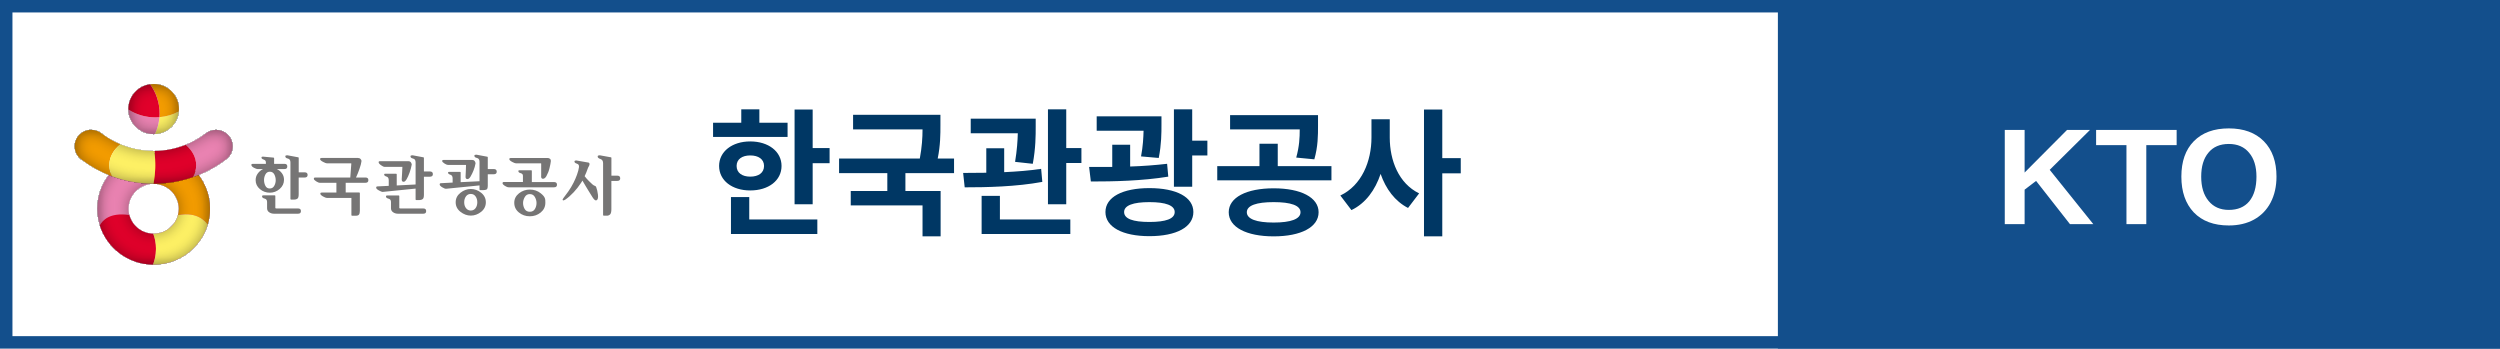
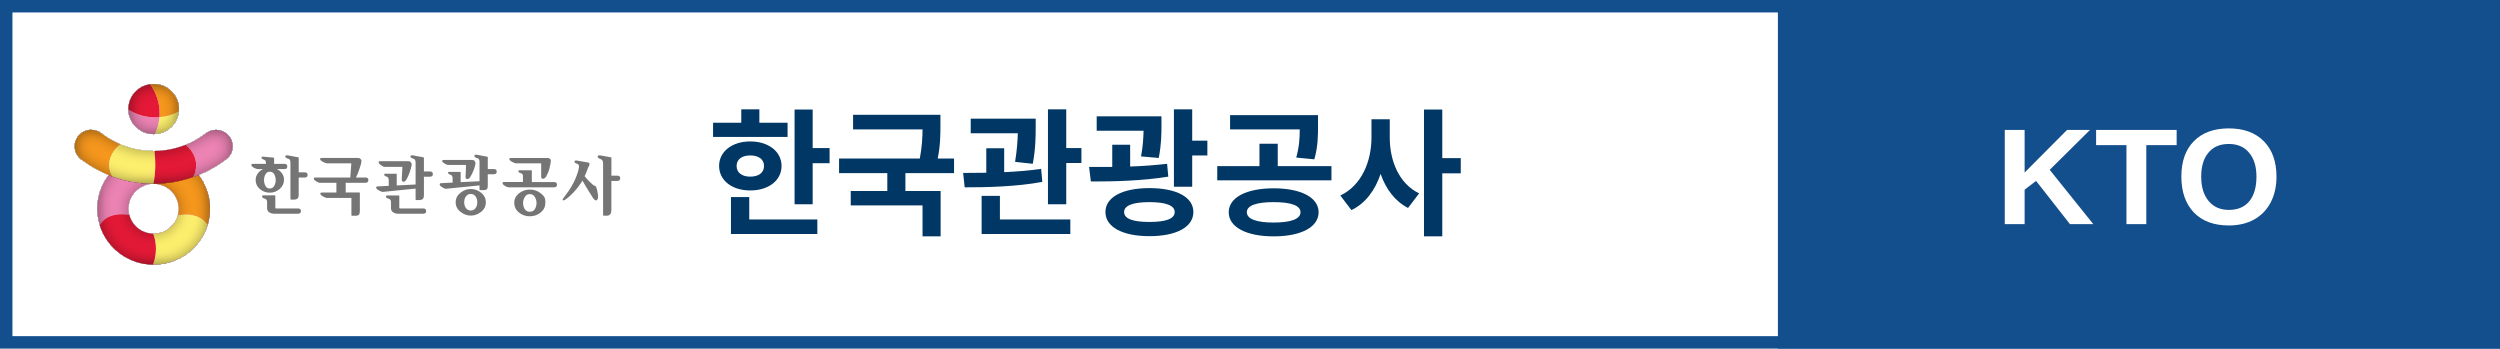
<svg xmlns="http://www.w3.org/2000/svg" width="200.8" height="28" viewBox="0 0 200.8 28" role="img" aria-label="한국관광공사 KTO">
  <defs>
    <clipPath id="badge-shape">
      <rect width="200.8" height="28" rx="0" />
    </clipPath>
  </defs>
  <g clip-path="url(#badge-shape)">
    <rect width="200.8" height="28" rx="0" fill="#ffffff" />
    <path d="M142.8 0h58v28h-58z" fill="#134f8c" />
  </g>
  <rect x="0.5" y="0.5" width="199.8" height="27" rx="0" fill="none" stroke="#134f8c" />
  <g transform="translate(6.000 6.750) scale(0.315217)">
    <path fill="#767575" d="M50.82 20.335h2.636q.712-.001.712.665c0 .447-.238.666-.712.666h-1.949c.54.251.983.616 1.318 1.095.344.47.508 1.015.508 1.631 0 .917-.36 1.688-1.089 2.329s-1.572.966-2.521.966a3.84 3.84 0 0 1-2.53-.917q-1.09-.926-1.089-2.288c0-.625.18-1.185.532-1.672a3.6 3.6 0 0 1 1.335-1.136h-1.35c-.197 0-.517-.114-.95-.34-.434-.228-.655-.48-.655-.747 0-.122.049-.195.163-.22.099-.024.189-.032.27-.032h3.267v-.39c0-.348-.188-.576-.565-.697-.369-.122-.557-.284-.557-.503 0-.098.033-.17.099-.203a.6.6 0 0 1 .261-.049l2.694.252c.057 0 .09.016.122.04.033.033.041.073.041.13v1.42zm.294 11.133q-.002.136.058.186c.04.033.106.05.212.05h5.534c.483 0 .729.226.729.673 0 .446-.246.665-.729.665h-6.156q-.663 0-1.203-.365c-.36-.235-.54-.584-.54-1.023v-1.622c0-.455-.213-.739-.639-.844q-.638-.159-.638-.56c0-.122.032-.195.106-.227a.9.9 0 0 1 .287-.04h2.824c.049 0 .098.015.122.04a.2.2 0 0 1 .041.13v2.937zm-2.873-7.01q0 .763.344 1.468.345.692 1.121.69c.508 0 .884-.228 1.138-.674q.379-.68.377-1.444a3.2 3.2 0 0 0-.36-1.477q-.367-.681-1.138-.682c-.5 0-.868.228-1.114.674a3 3 0 0 0-.368 1.444m8.833-1.964h1.498c.516 0 .777.219.777.665q-.002.667-.777.665h-1.498v4.285c0 .576-.107.949-.328 1.103-.22.162-.49.236-.818.236h-.794a.16.16 0 0 1-.115-.05.16.16 0 0 1-.05-.113v-9.323c0-.56-.22-.876-.654-.974-.434-.09-.647-.276-.647-.568q-.001-.183.156-.219.16-.048.368-.049l2.726.511c.057 0 .099.017.123.041.033.033.041.065.041.122v3.668zm13.146 1.329.263-3.513c0-.033 0-.057-.009-.073s-.032-.033-.09-.033h-6.14c-.18 0-.507-.13-.99-.381-.483-.26-.728-.487-.728-.706q.002-.185.139-.235a.8.8 0 0 1 .254-.049h9.225c.279 0 .508.081.688.26.18.17.262.373.237.608-.04.438-.213 1.08-.507 1.915a19 19 0 0 1-.884 2.2h2.406c.5 0 .745.226.745.673 0 .446-.245.673-.745.673H69.05v2.475h3.446a.2.2 0 0 1 .115.04c.033.025.049.074.049.13v4.496c0 .446-.074.763-.221.965-.147.195-.426.292-.819.292h-.95a.16.16 0 0 1-.114-.048.16.16 0 0 1-.049-.114v-4.381h-6.205c-.254 0-.598-.13-1.048-.382-.442-.26-.663-.487-.663-.69 0-.146.05-.235.14-.26q.137-.038.286-.04h3.667V25.17h-4.158c-.287 0-.623-.13-1.007-.381q-.58-.38-.581-.625c0-.13.024-.227.073-.268.041-.048.123-.065.246-.065h8.964zm16.66 2.818-8.424.852c-.164 0-.483-.122-.942-.382q-.697-.379-.696-.697c0-.138.033-.22.099-.268a.6.6 0 0 1 .294-.065l2.808-.138v-1.436c0-.52-.196-.828-.581-.933-.385-.114-.581-.284-.581-.52 0-.089.024-.146.065-.162a.4.4 0 0 1 .18-.032h2.792q.086.002.122.04.04.037.041.122v2.824l4.806-.252v-5.631c0-.56-.213-.876-.655-.974-.426-.09-.647-.276-.647-.568q-.002-.183.156-.219.157-.048.376-.049l2.726.511c.057 0 .098.017.123.041.033.033.04.065.04.122v3.448h1.507c.516 0 .778.228.778.674s-.254.665-.778.665h-1.506v4.617c0 .576-.107.95-.336 1.104-.22.154-.49.235-.827.235h-.794a.16.16 0 0 1-.114-.049.16.16 0 0 1-.05-.113V26.64zm-2.31-2.378c-.286.48-.572.698-.859.641-.295-.048-.417-.3-.376-.746.024-.422.049-.925.09-1.51a81 81 0 0 0 .073-1.55h-4.576c-.188 0-.483-.137-.876-.421q-.599-.426-.597-.73c0-.122.024-.203.082-.236a.4.4 0 0 1 .212-.048h7.319c.442 0 .712.276.827.82a12.5 12.5 0 0 1-.549 2.06q-.391 1.085-.77 1.72m-1.866 7.206q-.002.136.058.186c.04.033.106.05.212.05h5.862c.483 0 .72.226.72.673 0 .446-.237.665-.72.665h-6.492q-.663 0-1.203-.365a1.16 1.16 0 0 1-.549-1.023v-1.606q0-.683-.638-.844-.639-.158-.639-.56.002-.183.115-.219a.7.7 0 0 1 .286-.04h2.825a.2.2 0 0 1 .13.04q.04.036.041.122v2.92zm20.447-5.638-8.49.852c-.237.025-.58-.105-1.014-.373S93 25.798 93 25.595q0-.195.098-.268a.56.56 0 0 1 .295-.065l2.906-.154v-1.063c0-.511-.197-.828-.581-.941-.385-.114-.581-.284-.581-.52q.002-.133.065-.17a.4.4 0 0 1 .18-.032h2.792c.057 0 .098.008.13.04.033.025.041.065.041.122v2.459l4.806-.236V19.81c0-.56-.221-.877-.655-.974-.434-.09-.655-.276-.655-.568 0-.122.049-.195.156-.22a1.3 1.3 0 0 1 .368-.048l2.726.511q.085.002.123.04a.18.18 0 0 1 .041.123v2.986h1.506c.516 0 .778.219.778.665s-.262.665-.778.665h-1.506v2.873q.002.876-.328 1.022-.333.147-.827.146h-.786a.15.15 0 0 1-.114-.048.16.16 0 0 1-.049-.114zm-2.284-2.255q-.43.716-.884.64c-.303-.048-.434-.3-.385-.746q.025-.633.066-1.412c.024-.52.04-.998.049-1.444h-4.61c-.204 0-.507-.122-.883-.365-.385-.252-.582-.455-.582-.617q-.002-.185.082-.235a.43.43 0 0 1 .213-.049h7.384c.442 0 .712.276.827.82a8.7 8.7 0 0 1-.532 1.874 11 11 0 0 1-.745 1.534m.065 3.164c.95 0 1.818.317 2.628.958q1.203.96 1.203 2.434 0 1.473-1.203 2.434c-.81.641-1.678.958-2.628.958q-1.4.002-2.627-.958-1.228-.96-1.228-2.434 0-1.473 1.228-2.434c.818-.641 1.686-.958 2.627-.958m-1.686 3.392q0 .902.467 1.501t1.203.6q.776-.002 1.22-.6c.294-.398.45-.9.45-1.501s-.156-1.104-.45-1.518q-.444-.608-1.22-.608c-.508 0-.909.203-1.212.608-.302.414-.458.917-.458 1.518m14.967-5.149v-1.606c0-.35-.188-.568-.581-.666-.385-.097-.581-.276-.581-.519q.002-.181.115-.203c.073-.008.155-.016.229-.016h2.922q.086.002.123.04.04.038.041.122v2.84h5.665c.491 0 .745.227.745.674 0 .446-.246.665-.745.665h-11.543q-.43.002-1.007-.373-.575-.378-.573-.633c0-.13.025-.22.066-.268q.062-.073.246-.073h4.878zm-1.751-4.77c-.205 0-.549-.13-1.015-.382-.467-.26-.704-.487-.704-.706q.002-.185.139-.235a.8.8 0 0 1 .253-.05h9.333c.278 0 .491.074.654.228s.222.34.205.576c-.041.43-.155 1.023-.335 1.77a8 8 0 0 1-.795 2.044q-.403.706-.916.681c-.344-.008-.483-.292-.418-.835v-2.995q.002-.048-.008-.073c0-.016-.033-.032-.09-.032h-6.303zm3.52 6.677q1.586 0 2.767.95c1.181.95 1.178 1.444 1.178 2.41 0 1.006-.393 1.825-1.178 2.474-.786.65-1.711.974-2.784.974s-1.997-.324-2.783-.974c-.786-.64-1.179-1.468-1.179-2.474 0-.966.409-1.77 1.212-2.41a4.36 4.36 0 0 1 2.767-.95m-1.736 3.425c0 .551.139 1.054.409 1.525q.416.706 1.31.706c.59 0 1.032-.235 1.302-.706.278-.47.409-.974.409-1.525 0-.504-.131-1.007-.409-1.51s-.712-.762-1.302-.762c-.573 0-.998.251-1.285.762-.295.503-.434 1.006-.434 1.51m15.128-5.719q-.087.17-.188.325a7 7 0 0 1-.213.324 17 17 0 0 1-1.817 2.32c-.721.772-1.433 1.397-2.145 1.884-.311.202-.516.251-.63.154-.107-.106-.058-.284.147-.544a33 33 0 0 0 1.253-1.696 18 18 0 0 0 1.334-2.231 18 18 0 0 0 .876-2.037c.262-.738.434-1.363.499-1.89.074-.48-.09-.78-.516-.91-.417-.121-.63-.308-.63-.543q-.002-.17.131-.22a.7.7 0 0 1 .311-.064l2.923.511c.221 0 .352.065.417.179a.57.57 0 0 1 .041.39c-.098.437-.254.445-.458 1.046-.205.6-.459 1.233-.77 1.89.319.422.68.828 1.089 1.234q.615.584.925.876c.254.211.45.325.598.35.139.023.253.129.327.316.205.51.352 1.16.45 1.939.09.779-.033 1.258-.344 1.42-.278.146-.622-.106-1.023-.747a84 84 0 0 1-1.138-1.833 41 41 0 0 0-.753-1.25 34 34 0 0 0-.696-1.193m7.376-1.25h1.506c.491 0 .745.228.745.674s-.254.665-.745.665h-1.506v7.19c0 .681-.106 1.12-.327 1.347a1.12 1.12 0 0 1-.827.324h-.786a.2.2 0 0 1-.123-.049.16.16 0 0 1-.049-.113V20.165c0-.568-.229-.925-.696-1.071q-.687-.219-.687-.633-.002-.183.155-.244c.106-.04.229-.065.377-.065l2.807.511c.058 0 .099.017.123.041a.18.18 0 0 1 .041.122v4.52z" />
    <g filter="url(#a)">
-       <path fill="#eb83b2" d="M20.114 17.559c-7.925 0-14.343 6.37-14.343 14.216 0 7.855 6.427 14.224 14.343 14.224 7.924 0 14.35-6.37 14.35-14.224-.008-7.847-6.426-14.216-14.35-14.216m0 20.594c-3.586 0-6.427-2.84-6.427-6.378 0-3.522 2.882-6.37 6.427-6.37 3.552 0 6.434 2.856 6.434 6.37-.008 3.522-2.882 6.378-6.434 6.378" />
-       <path fill="#e1002a" d="M6.41 36.004c1.801 5.753 7.18 9.932 13.556 9.997 1.433-3.781.5-6.735.041-7.846a6.405 6.405 0 0 1-6.107-4.78c-4.944-.722-6.819 1.355-7.49 2.63" />
-       <path fill="#fff265" d="M20.121 46c6.508 0 12.001-4.31 13.753-10.2-.475-.714-2.603-3.36-7.54-2.402a6.41 6.41 0 0 1-6.213 4.755h-.123c.262.633 1.466 3.903-.049 7.846z" />
-       <path fill="#f49c00" d="M20.113 17.559h-.04v7.846h.04c3.553 0 6.435 2.856 6.435 6.37 0 .64-.099 1.25-.27 1.826.024-.073.049-.138.065-.211 4.912-.95 7.048 1.68 7.54 2.401.376-1.273.58-2.62.58-4.016-.008-7.847-6.426-14.216-14.35-14.216" />
+       <path fill="#ee84b5" d="M20.114 17.559c-7.925 0-14.343 6.37-14.343 14.216 0 7.855 6.427 14.224 14.343 14.224 7.924 0 14.35-6.37 14.35-14.224-.008-7.847-6.426-14.216-14.35-14.216m0 20.594c-3.586 0-6.427-2.84-6.427-6.378 0-3.522 2.882-6.37 6.427-6.37 3.552 0 6.434 2.856 6.434 6.37-.008 3.522-2.882 6.378-6.434 6.378" />
+       <path fill="#e51937" d="M6.41 36.004c1.801 5.753 7.18 9.932 13.556 9.997 1.433-3.781.5-6.735.041-7.846a6.405 6.405 0 0 1-6.107-4.78c-4.944-.722-6.819 1.355-7.49 2.63" />
+       <path fill="#fff16e" d="M20.121 46c6.508 0 12.001-4.31 13.753-10.2-.475-.714-2.603-3.36-7.54-2.402a6.41 6.41 0 0 1-6.213 4.755h-.123c.262.633 1.466 3.903-.049 7.846z" />
+       <path fill="#f8981d" d="M20.113 17.559h-.04v7.846h.04c3.553 0 6.435 2.856 6.435 6.37 0 .64-.099 1.25-.27 1.826.024-.073.049-.138.065-.211 4.912-.95 7.048 1.68 7.54 2.401.376-1.273.58-2.62.58-4.016-.008-7.847-6.426-14.216-14.35-14.216" />
    </g>
    <g filter="url(#b)">
-       <path fill="#fff265" d="M20.45 12.74c3.184-.162 5.754-2.62 6.057-5.736a12.7 12.7 0 0 1-4.928 1.452 12.2 12.2 0 0 1-1.13 4.285" />
-       <path fill="#f49c00" d="M20.114 0c-.303 0-.606.024-.9.065a12.47 12.47 0 0 1 2.373 8.382 12.5 12.5 0 0 0 4.928-1.452c.025-.203.033-.414.033-.625C26.54 2.856 23.666 0 20.114 0" />
-       <path fill="#eb83b2" d="M20.515 8.496c-2.513 0-4.855-.73-6.828-1.988.074 3.456 2.923 6.232 6.427 6.232.114 0 .229 0 .335-.009a12.4 12.4 0 0 0 1.13-4.292 9 9 0 0 1-1.064.057" />
-       <path fill="#e1002a" d="M13.688 6.371v.138a12.73 12.73 0 0 0 6.827 1.988q.542 0 1.072-.049.04-.498.041-.998c0-2.758-.9-5.306-2.415-7.384-3.127.43-5.526 3.092-5.526 6.305" />
+       <path fill="#fff16e" d="M20.45 12.74c3.184-.162 5.754-2.62 6.057-5.736a12.7 12.7 0 0 1-4.928 1.452 12.2 12.2 0 0 1-1.13 4.285" />
+       <path fill="#f8981d" d="M20.114 0c-.303 0-.606.024-.9.065a12.47 12.47 0 0 1 2.373 8.382 12.5 12.5 0 0 0 4.928-1.452c.025-.203.033-.414.033-.625C26.54 2.856 23.666 0 20.114 0" />
+       <path fill="#ee84b5" d="M20.515 8.496c-2.513 0-4.855-.73-6.828-1.988.074 3.456 2.923 6.232 6.427 6.232.114 0 .229 0 .335-.009a12.4 12.4 0 0 0 1.13-4.292 9 9 0 0 1-1.064.057" />
+       <path fill="#e51937" d="M13.688 6.371v.138a12.73 12.73 0 0 0 6.827 1.988q.542 0 1.072-.049.04-.498.041-.998c0-2.758-.9-5.306-2.415-7.384-3.127.43-5.526 3.092-5.526 6.305" />
    </g>
    <g filter="url(#c)">
-       <path fill="#eb83b2" d="M36.003 11.7a4.2 4.2 0 0 0-2.71.981 22 22 0 0 1-5.01 2.816c1.662 1.387 2.669 3.197 2.669 5.177 0 1.07-.295 2.093-.827 3.026a30.4 30.4 0 0 0 8.677-4.706 4.15 4.15 0 0 0 1.425-3.124c0-2.313-1.891-4.179-4.224-4.17" />
-       <path fill="#f49c00" d="M11.633 15.368a21.8 21.8 0 0 1-4.7-2.694 4.23 4.23 0 0 0-2.725-.99C1.883 11.684 0 13.558 0 15.863a4.17 4.17 0 0 0 1.883 3.472 30 30 0 0 0 7.302 4.041c.123.049.237.09.36.13-.467-.884-.729-1.842-.729-2.84 0-2.028 1.065-3.895 2.816-5.299" />
-       <path fill="#e1002a" d="M28.291 15.496a22 22 0 0 1-7.998 1.566 26 26 0 0 1 .238 3.505c0 1.656-.156 3.27-.459 4.812h.05c3.503 0 6.868-.6 10.003-1.68.532-.933.827-1.955.827-3.026 0-1.98-1.007-3.79-2.66-5.177" />
-       <path fill="#fff265" d="M11.633 15.367c-1.752 1.412-2.824 3.27-2.824 5.307 0 .998.262 1.956.728 2.84a30.6 30.6 0 0 0 10.536 1.866 25.7 25.7 0 0 0 .22-8.317h-.155c-3.02.008-5.886-.6-8.505-1.696" />
+       <path fill="#ee84b5" d="M36.003 11.7a4.2 4.2 0 0 0-2.71.981 22 22 0 0 1-5.01 2.816c1.662 1.387 2.669 3.197 2.669 5.177 0 1.07-.295 2.093-.827 3.026a30.4 30.4 0 0 0 8.677-4.706 4.15 4.15 0 0 0 1.425-3.124c0-2.313-1.891-4.179-4.224-4.17" />
+       <path fill="#f8981d" d="M11.633 15.368a21.8 21.8 0 0 1-4.7-2.694 4.23 4.23 0 0 0-2.725-.99C1.883 11.684 0 13.558 0 15.863a4.17 4.17 0 0 0 1.883 3.472 30 30 0 0 0 7.302 4.041c.123.049.237.09.36.13-.467-.884-.729-1.842-.729-2.84 0-2.028 1.065-3.895 2.816-5.299" />
+       <path fill="#e51937" d="M28.291 15.496a22 22 0 0 1-7.998 1.566 26 26 0 0 1 .238 3.505c0 1.656-.156 3.27-.459 4.812h.05c3.503 0 6.868-.6 10.003-1.68.532-.933.827-1.955.827-3.026 0-1.98-1.007-3.79-2.66-5.177" />
+       <path fill="#fff16e" d="M11.633 15.367c-1.752 1.412-2.824 3.27-2.824 5.307 0 .998.262 1.956.728 2.84a30.6 30.6 0 0 0 10.536 1.866 25.7 25.7 0 0 0 .22-8.317h-.155c-3.02.008-5.886-.6-8.505-1.696" />
    </g>
    <defs>
      <filter id="a" width="28.692" height="28.442" x="5.771" y="17.559" color-interpolation-filters="sRGB" filterUnits="userSpaceOnUse">
        <feFlood flood-opacity="0" result="BackgroundImageFix" />
        <feBlend in="SourceGraphic" in2="BackgroundImageFix" result="shape" />
        <feColorMatrix in="SourceAlpha" result="hardAlpha" values="0 0 0 0 0 0 0 0 0 0 0 0 0 0 0 0 0 0 127 0" />
        <feOffset />
        <feGaussianBlur stdDeviation="2" />
        <feComposite in2="hardAlpha" k2="-1" k3="1" operator="arithmetic" />
        <feColorMatrix values="0 0 0 0 0 0 0 0 0 0 0 0 0 0 0 0 0 0 0.4 0" />
        <feBlend in2="shape" result="effect1_innerShadow_792_2334" />
      </filter>
      <filter id="b" width="12.86" height="12.741" x="13.688" y="0" color-interpolation-filters="sRGB" filterUnits="userSpaceOnUse">
        <feFlood flood-opacity="0" result="BackgroundImageFix" />
        <feBlend in="SourceGraphic" in2="BackgroundImageFix" result="shape" />
        <feColorMatrix in="SourceAlpha" result="hardAlpha" values="0 0 0 0 0 0 0 0 0 0 0 0 0 0 0 0 0 0 127 0" />
        <feOffset />
        <feGaussianBlur stdDeviation="2" />
        <feComposite in2="hardAlpha" k2="-1" k3="1" operator="arithmetic" />
        <feColorMatrix values="0 0 0 0 0 0 0 0 0 0 0 0 0 0 0 0 0 0 0.4 0" />
        <feBlend in2="shape" result="effect1_innerShadow_792_2334" />
      </filter>
      <filter id="c" width="40.227" height="13.697" x="0" y="11.684" color-interpolation-filters="sRGB" filterUnits="userSpaceOnUse">
        <feFlood flood-opacity="0" result="BackgroundImageFix" />
        <feBlend in="SourceGraphic" in2="BackgroundImageFix" result="shape" />
        <feColorMatrix in="SourceAlpha" result="hardAlpha" values="0 0 0 0 0 0 0 0 0 0 0 0 0 0 0 0 0 0 127 0" />
        <feOffset />
        <feGaussianBlur stdDeviation="2" />
        <feComposite in2="hardAlpha" k2="-1" k3="1" operator="arithmetic" />
        <feColorMatrix values="0 0 0 0 0 0 0 0 0 0 0 0 0 0 0 0 0 0 0.4 0" />
        <feBlend in2="shape" result="effect1_innerShadow_792_2334" />
      </filter>
    </defs>
  </g>
  <text x="56.82" y="18" fill="#003764" font-family="-apple-system, BlinkMacSystemFont, 'Segoe UI', 'Noto Sans KR', 'Malgun Gothic', Arial, sans-serif" font-size="11" font-weight="600">한국관광공사</text>
  <text x="171.8" y="18" fill="#ffffff" text-anchor="middle" font-family="Arial, Helvetica, sans-serif" font-size="11" font-weight="700">KTO</text>
</svg>
